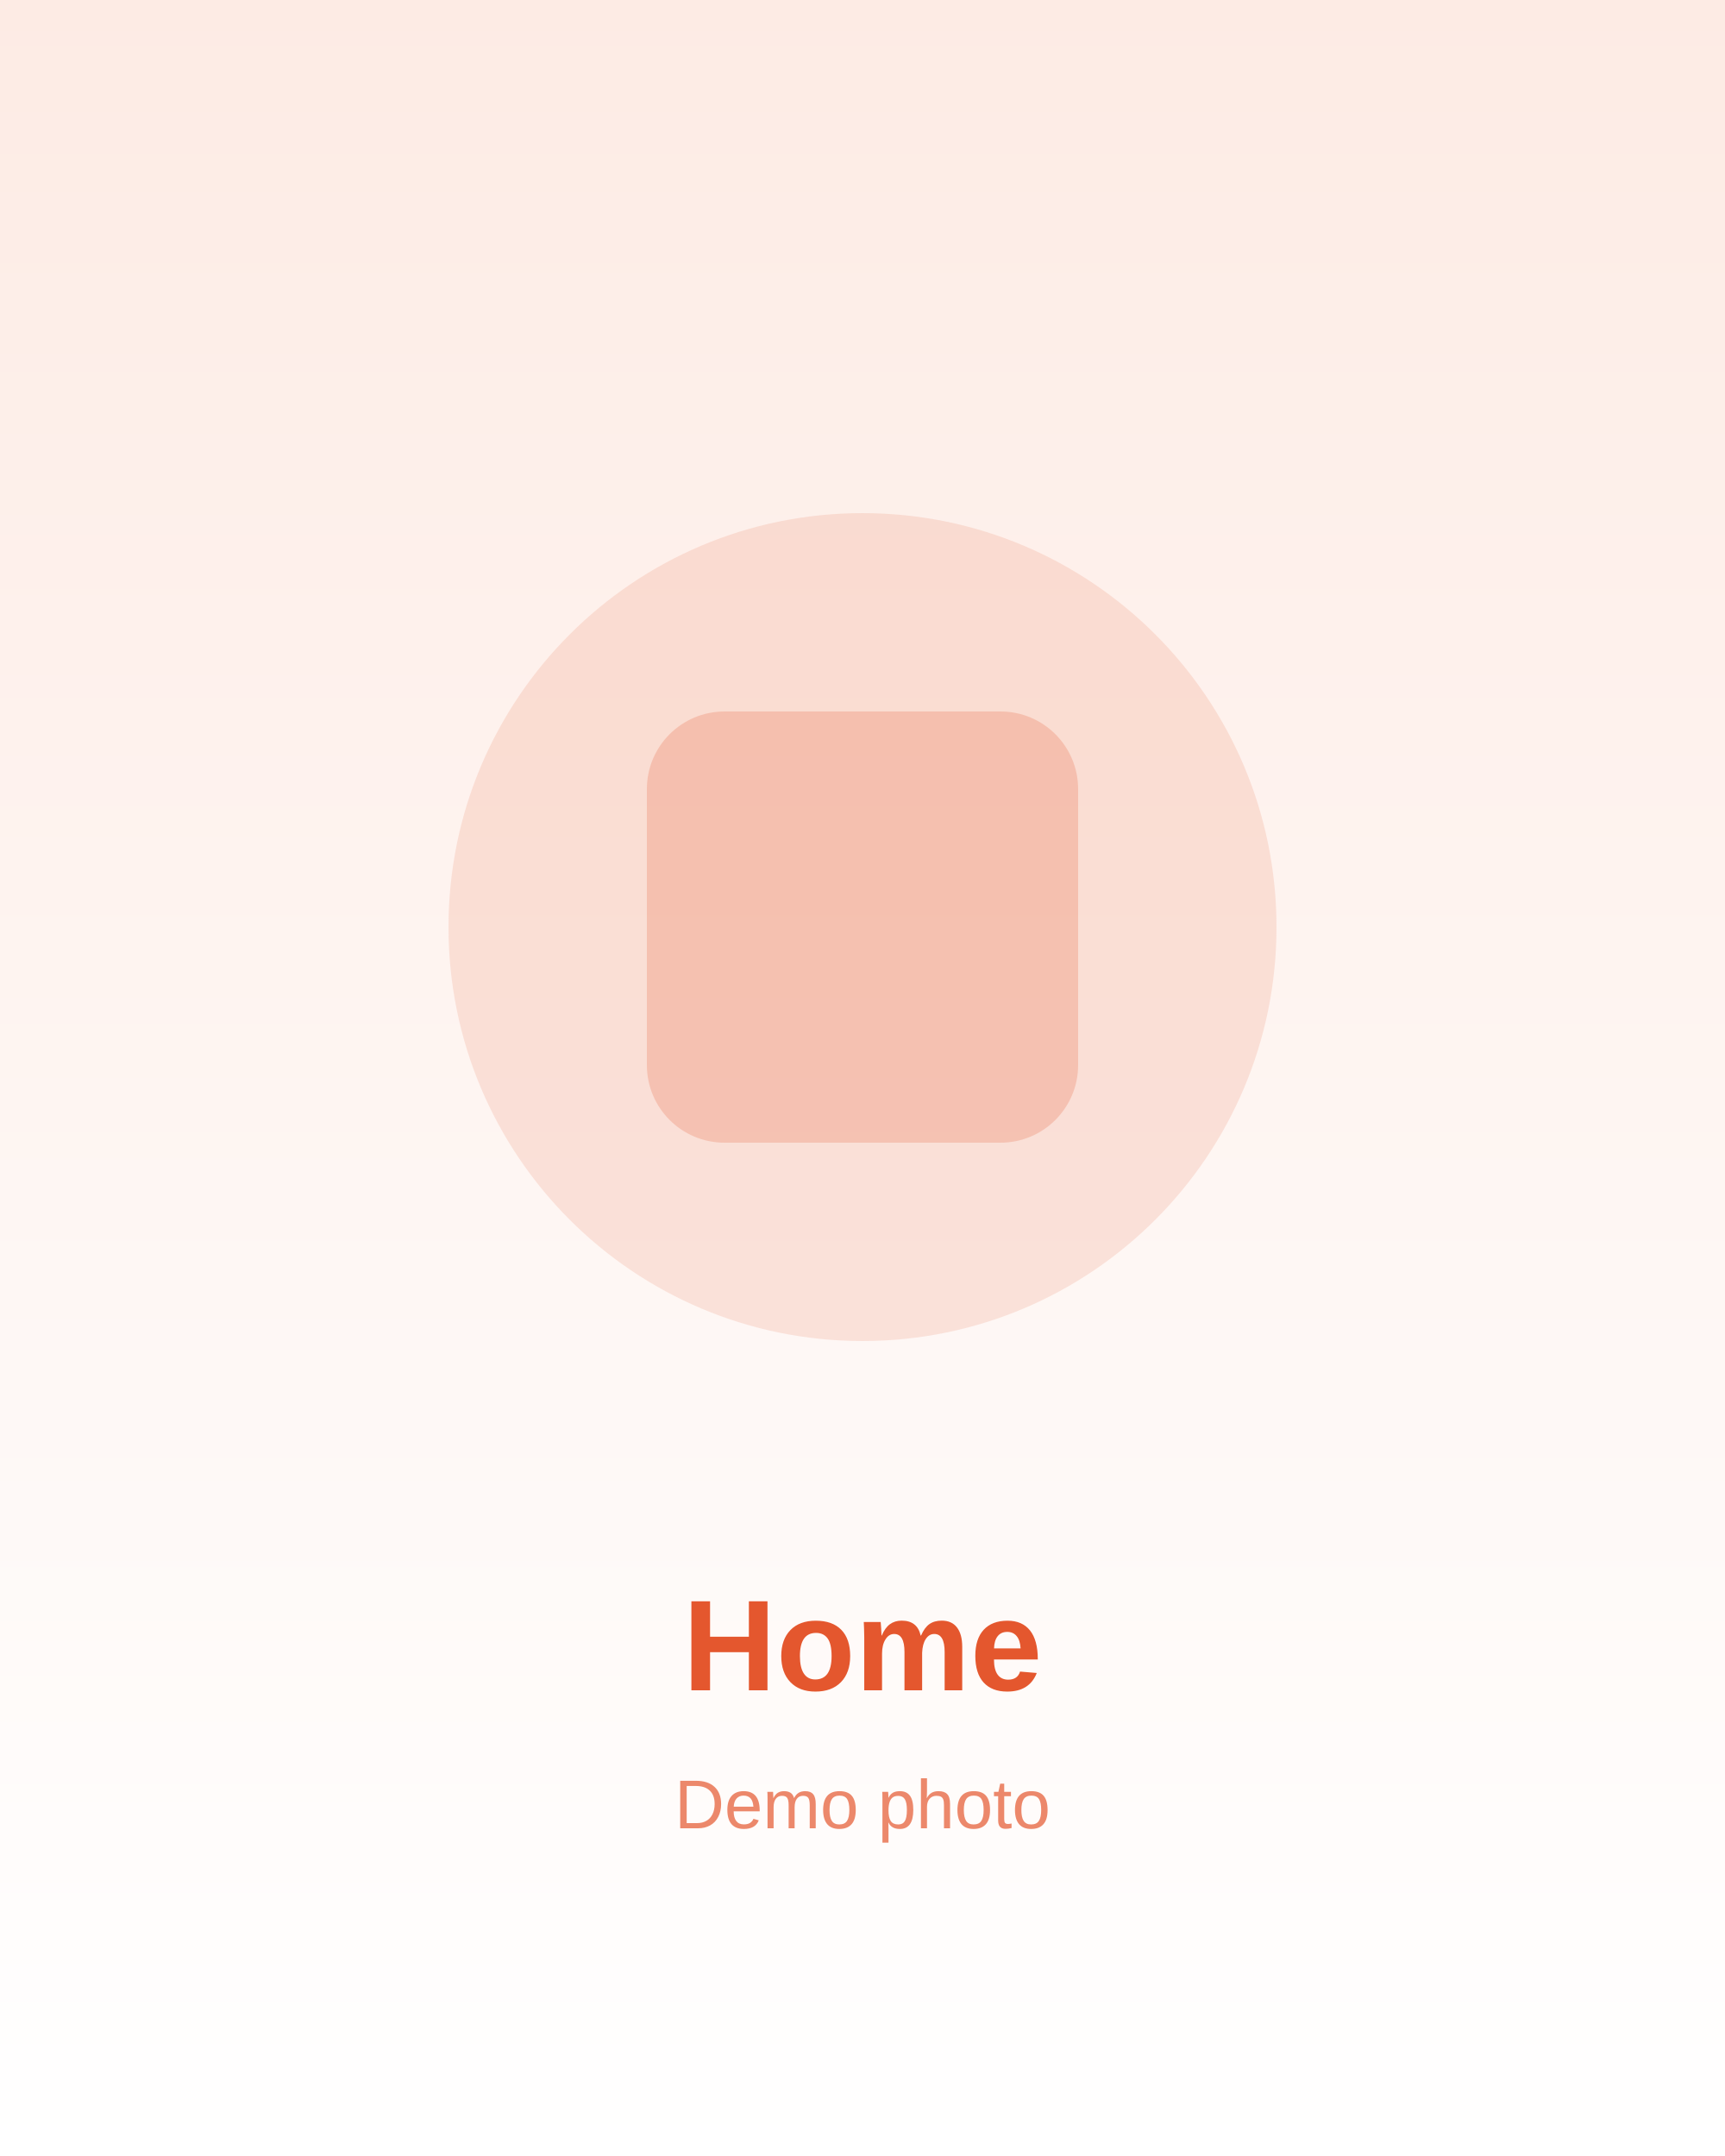
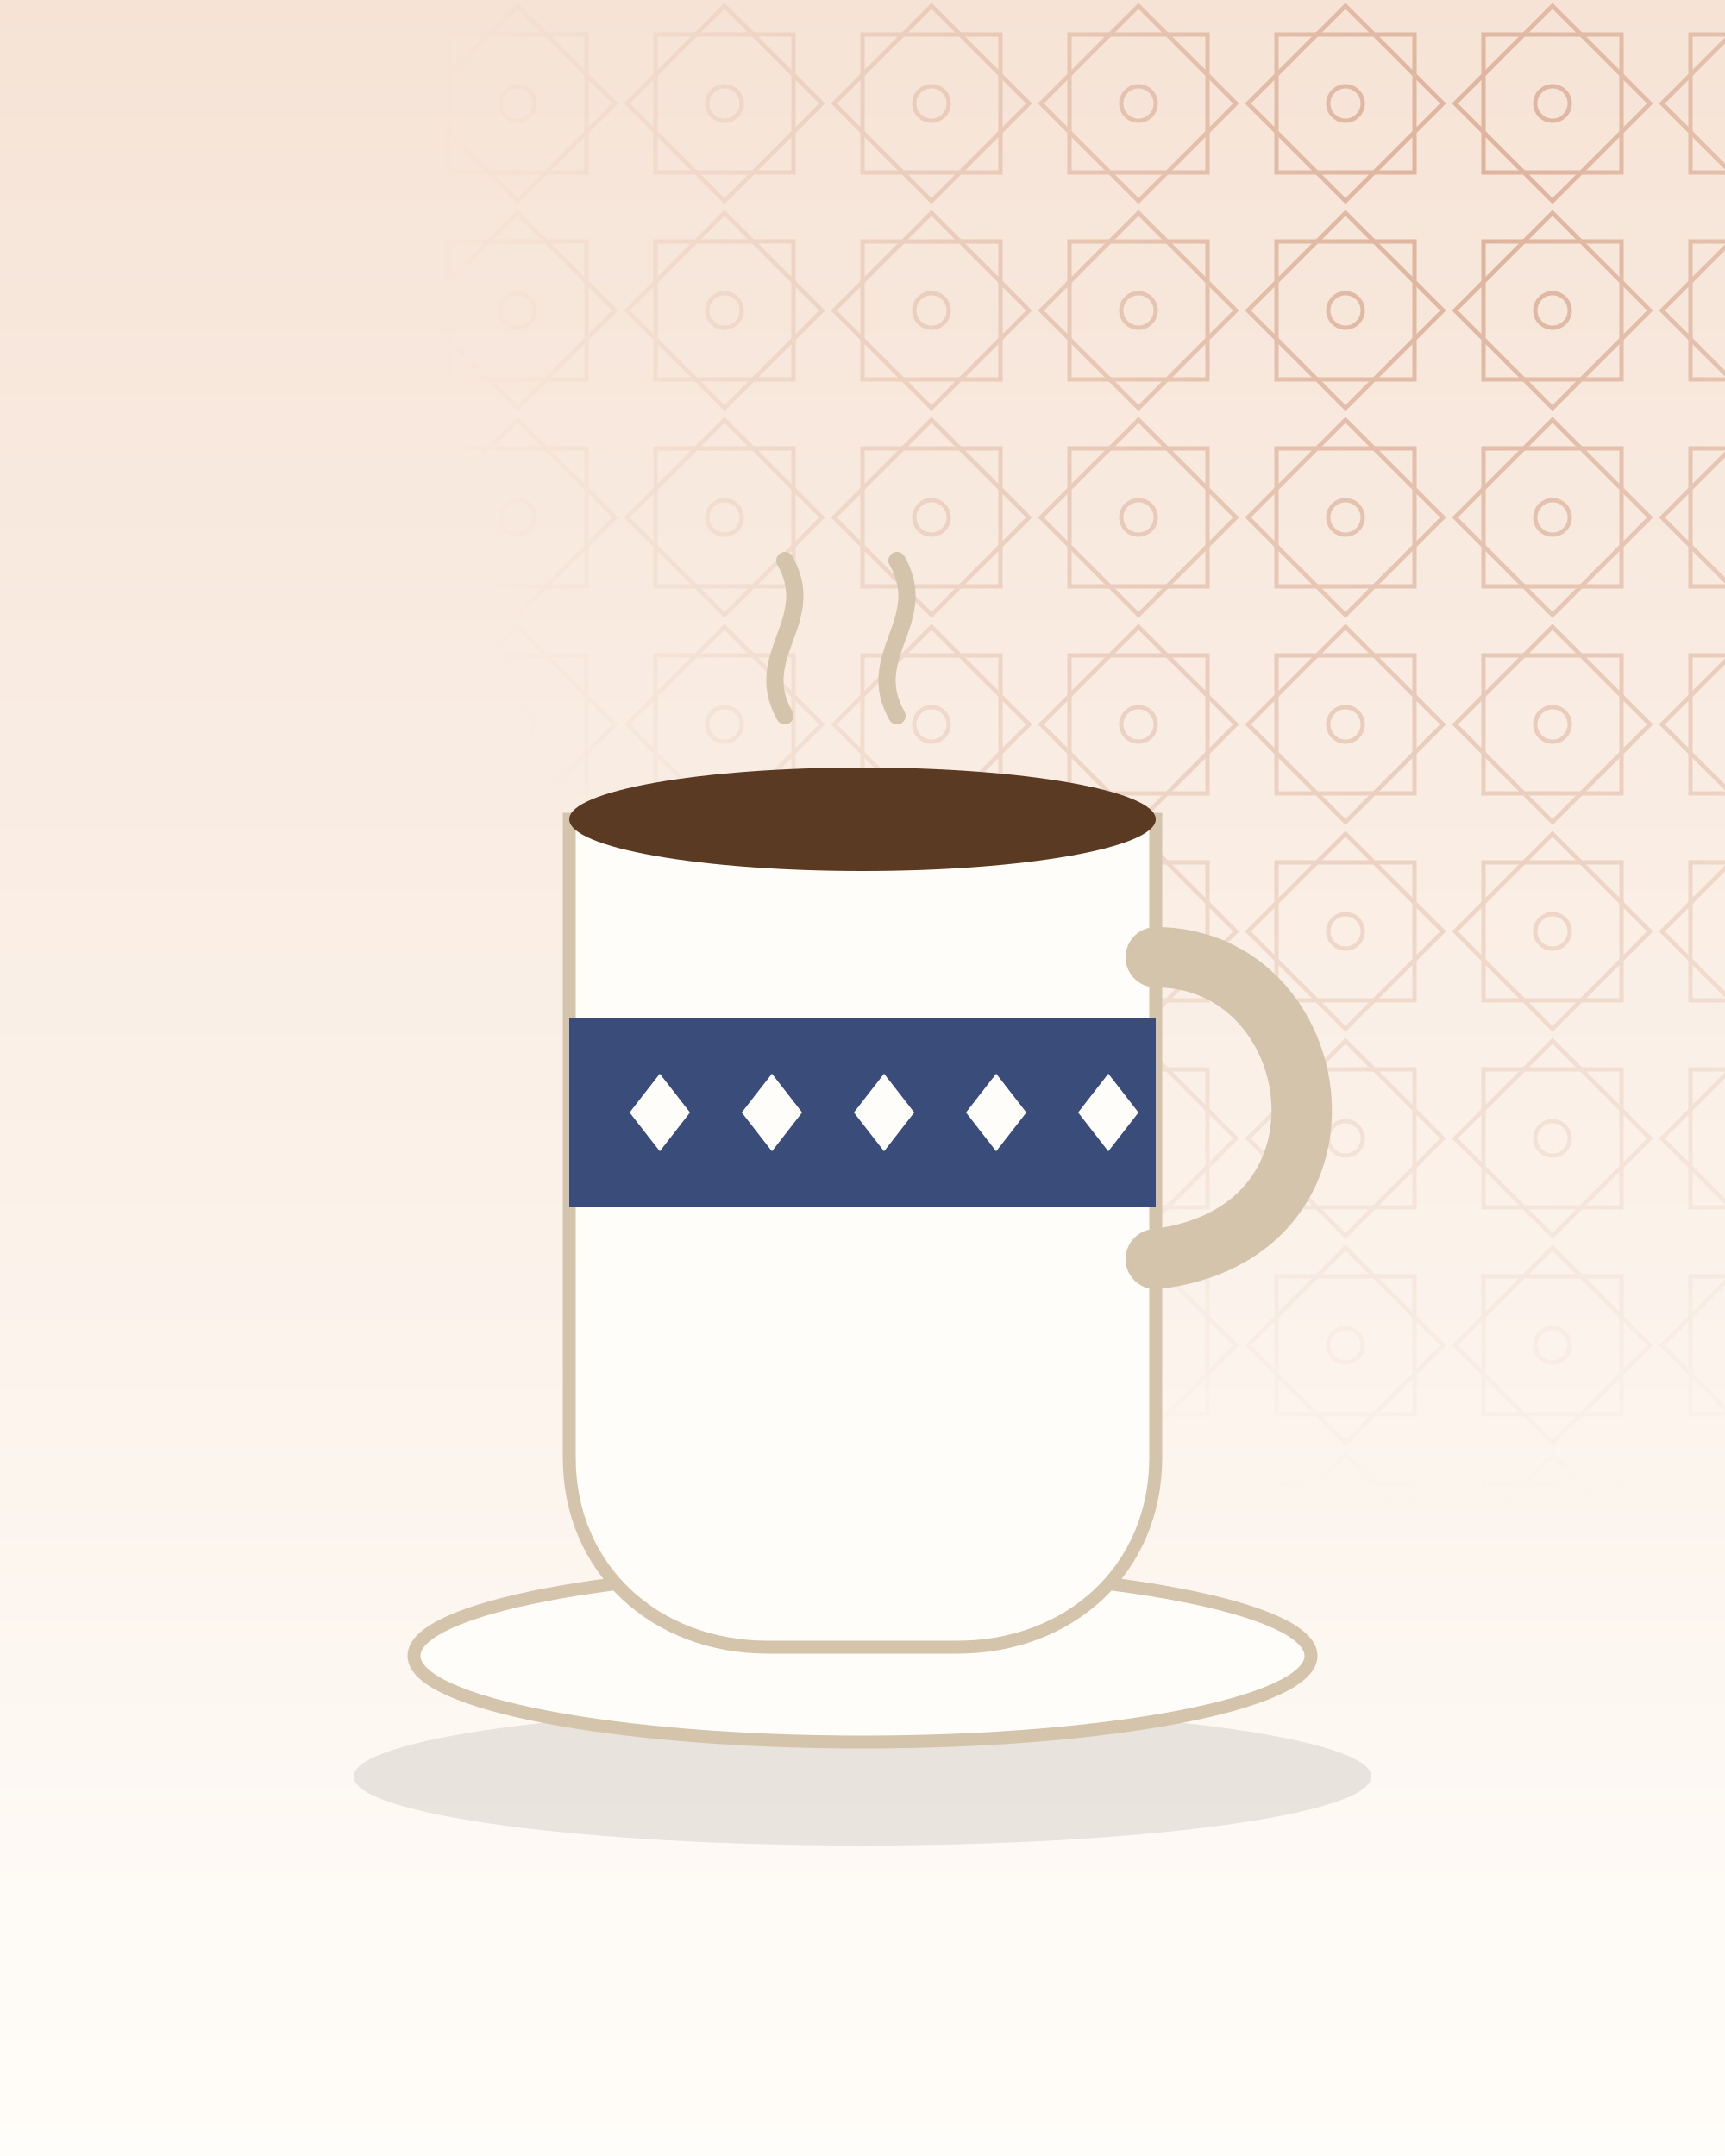
- <svg xmlns="http://www.w3.org/2000/svg" viewBox="0 0 400 500" role="img" aria-label="Home and kitchen demo photo">
+ <svg xmlns="http://www.w3.org/2000/svg" viewBox="0 0 400 500" role="img" aria-label="Home &amp; kitchen — placeholder illustration">
  <defs>
-     <linearGradient id="g" x1="0" y1="0" x2="0" y2="1">
-       <stop offset="0" stop-color="#FDEBE4" />
-       <stop offset="1" stop-color="#FFFFFF" />
+     <linearGradient id="bg" x1="0" y1="0" x2="0" y2="1">
+       <stop offset="0" stop-color="#F6E3D6" />
+       <stop offset="1" stop-color="#FFFDF9" />
    </linearGradient>
+     <pattern id="bp" width="48" height="48" patternUnits="userSpaceOnUse">
+       <g fill="none" stroke="#AE5429" stroke-width="1" opacity="0.35">
+         <rect x="8" y="8" width="32" height="32" />
+         <rect x="8" y="8" width="32" height="32" transform="rotate(45 24 24)" />
+         <circle cx="24" cy="24" r="4" />
+       </g>
+     </pattern>
+     <radialGradient id="fade" cx="0.85" cy="0.1" r="0.6">
+       <stop offset="0" stop-color="#fff" stop-opacity="1" />
+       <stop offset="1" stop-color="#fff" stop-opacity="0" />
+     </radialGradient>
+     <mask id="m">
+       <rect width="400" height="500" fill="url(#fade)" />
+     </mask>
  </defs>
-   <rect width="400" height="500" fill="url(#g)" />
-   <circle cx="200" cy="215" r="96" fill="#E4572E" opacity="0.14" />
-   <rect x="150" y="165" width="100" height="100" rx="18" fill="#E4572E" opacity="0.22" />
-   <text x="200" y="392" text-anchor="middle" font-family="Segoe UI, Arial, sans-serif" font-size="30" font-weight="600" fill="#E4572E">Home</text>
-   <text x="200" y="424" text-anchor="middle" font-family="Segoe UI, Arial, sans-serif" font-size="16" fill="#E4572E" opacity="0.7">Demo photo</text>
+   <rect width="400" height="500" fill="url(#bg)" />
+   <rect width="400" height="500" fill="url(#bp)" mask="url(#m)" />
+   <ellipse cx="200" cy="412" rx="118" ry="16" fill="#2B1D14" opacity="0.10" />
+   <ellipse cx="200" cy="384" rx="104" ry="20" fill="#FFFDF9" stroke="#D4C4AB" stroke-width="3" />
+   <path d="M132 190h136v148c0 26-20 44-46 44h-44c-26 0-46-18-46-44z" fill="#FFFDF9" stroke="#D4C4AB" stroke-width="3" />
+   <path d="M268 222c40 0 50 64 0 70" fill="none" stroke="#D4C4AB" stroke-width="14" stroke-linecap="round" />
+   <path d="M132 236h136v44H132z" fill="#3A4D7A" />
+   <g fill="#FFFDF9">
+     <path d="M146 258l7-9 7 9-7 9z" />
+     <path d="M172 258l7-9 7 9-7 9z" />
+     <path d="M198 258l7-9 7 9-7 9z" />
+     <path d="M224 258l7-9 7 9-7 9z" />
+     <path d="M250 258l7-9 7 9-7 9z" />
+   </g>
+   <ellipse cx="200" cy="190" rx="68" ry="12" fill="#5A3A22" />
+   <path d="M182 166c-8-14 8-22 0-36M208 166c-8-14 8-22 0-36" fill="none" stroke="#D4C4AB" stroke-width="4" stroke-linecap="round" />
</svg>
